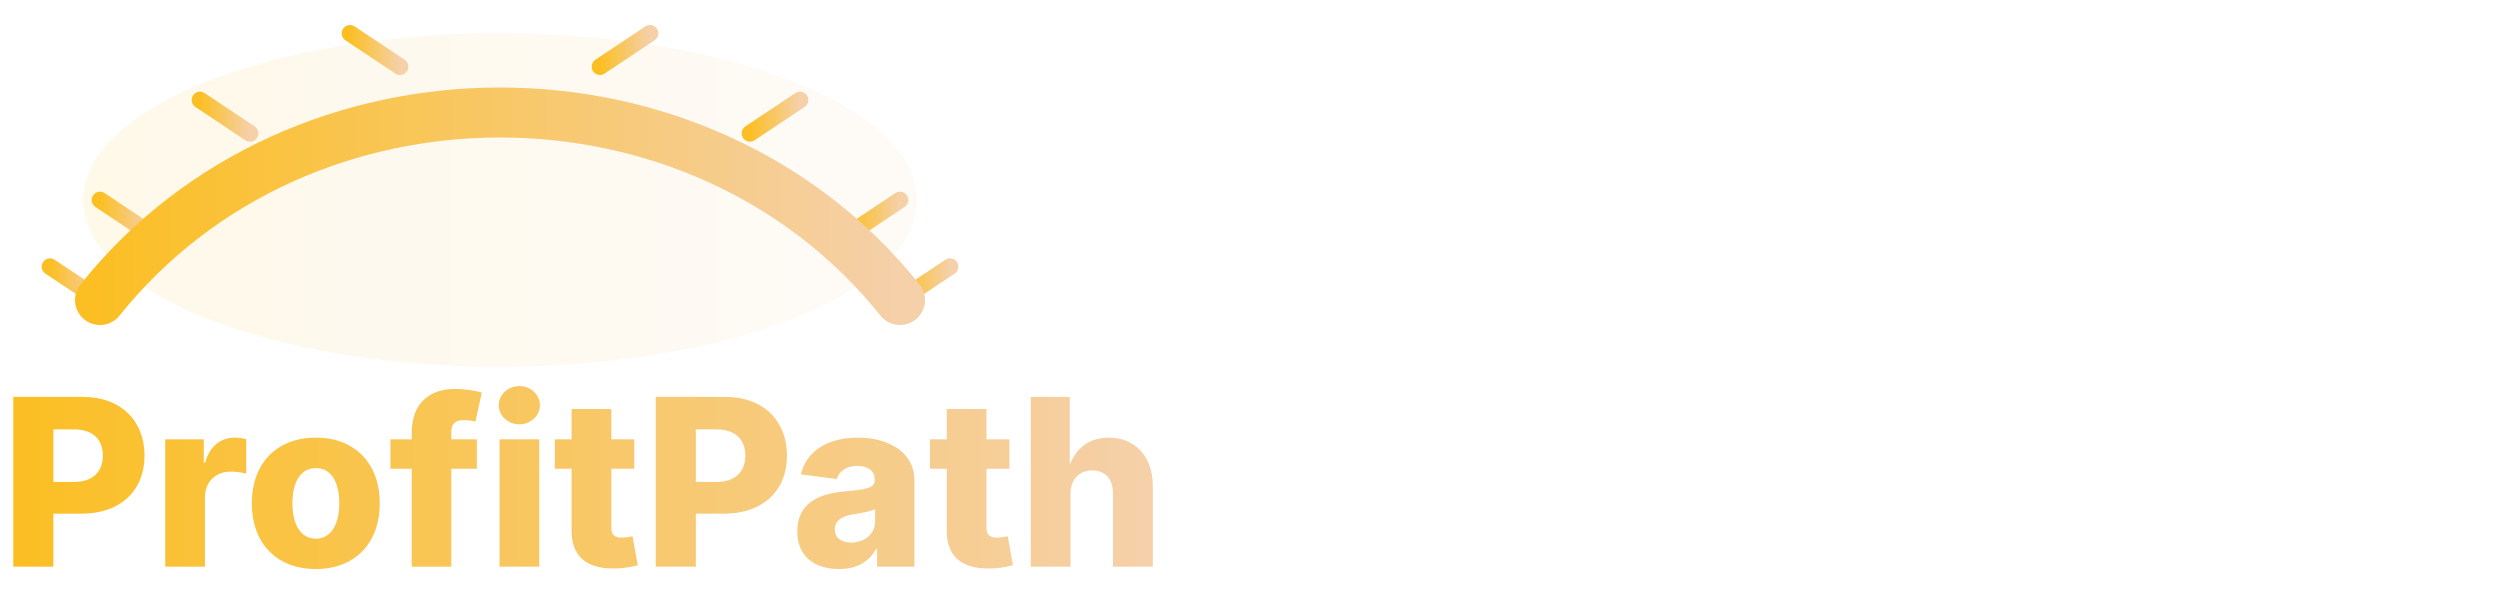
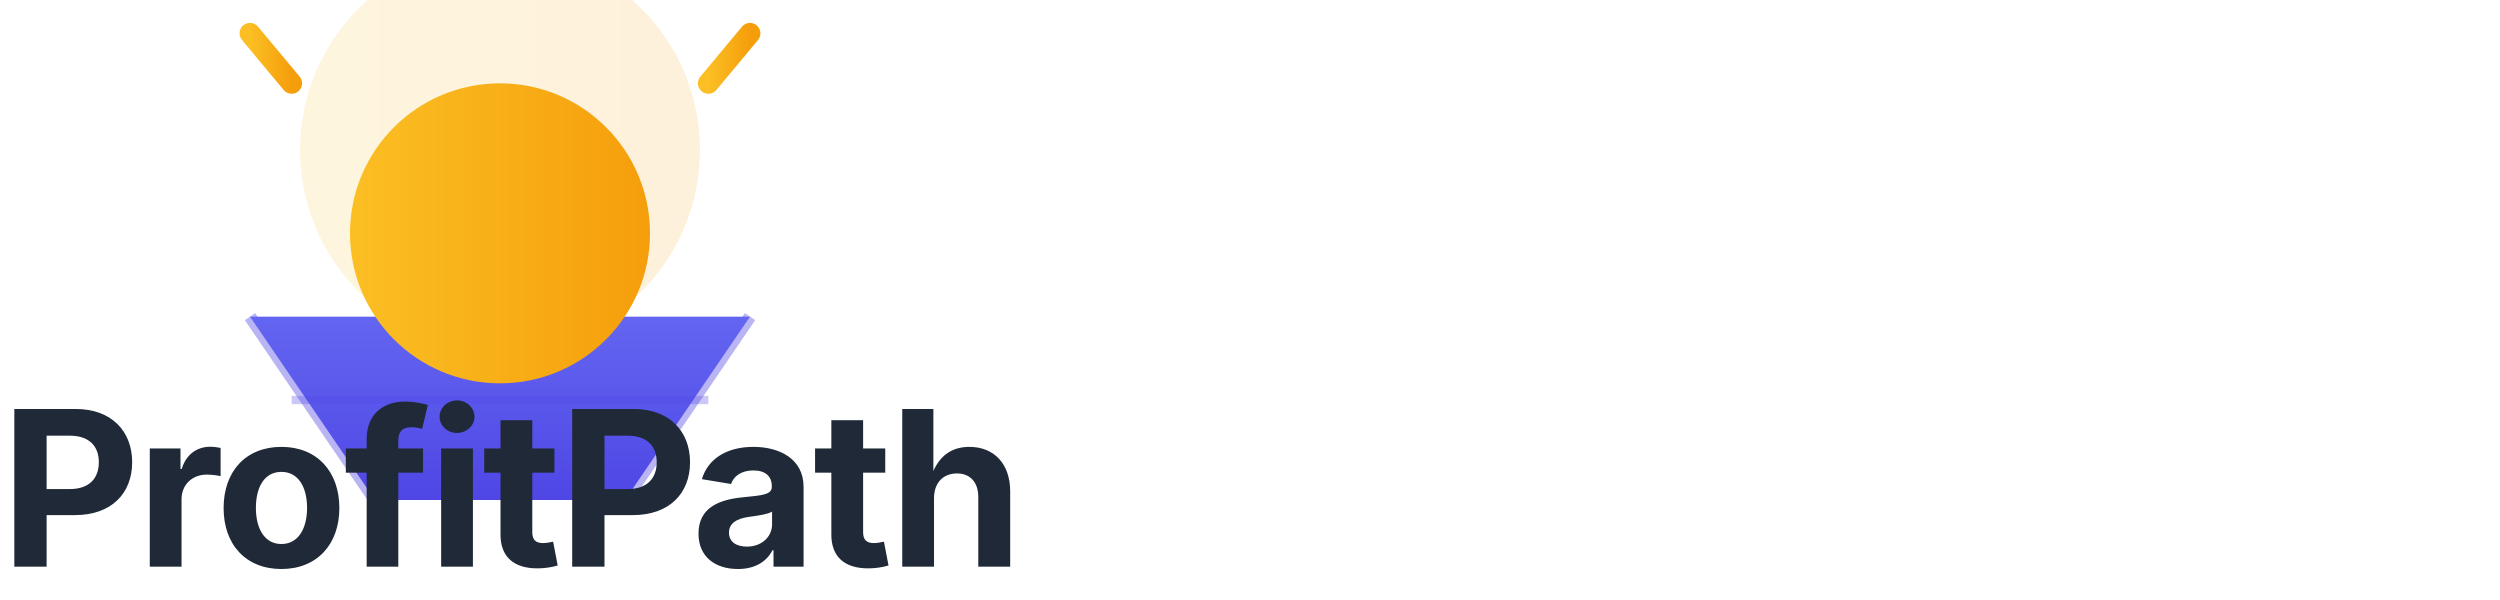
<svg xmlns="http://www.w3.org/2000/svg" viewBox="0 0 300 72" width="300" height="72" aria-hidden="true" focusable="false">
  <defs>
    <linearGradient id="sunGradient" x1="0" x2="1">
      <stop offset="0%" stop-color="#fbbf24" />
-       <stop offset="100%" stop-color="#f5d0a9" />
+       <stop offset="100%" stop-color="#f59e0b" />
+     </linearGradient>
+     <linearGradient id="pathGradient" x1="0" y1="0" x2="0" y2="1">
+       <stop offset="0%" stop-color="#6366f1" opacity="0.6" />
+       <stop offset="100%" stop-color="#4f46e5" opacity="0.2" />
    </linearGradient>
  </defs>
-   <g transform="translate(0,0)">
-     <ellipse cx="60" cy="24" rx="50" ry="20" fill="url(#sunGradient)" opacity="0.1" />
-     <line x1="12" y1="36" x2="6" y2="32" stroke="url(#sunGradient)" stroke-width="2" stroke-linecap="round" />
-     <line x1="18" y1="28" x2="12" y2="24" stroke="url(#sunGradient)" stroke-width="2" stroke-linecap="round" />
-     <line x1="30" y1="16" x2="24" y2="12" stroke="url(#sunGradient)" stroke-width="2" stroke-linecap="round" />
-     <line x1="48" y1="8" x2="42" y2="4" stroke="url(#sunGradient)" stroke-width="2" stroke-linecap="round" />
-     <line x1="72" y1="8" x2="78" y2="4" stroke="url(#sunGradient)" stroke-width="2" stroke-linecap="round" />
-     <line x1="90" y1="16" x2="96" y2="12" stroke="url(#sunGradient)" stroke-width="2" stroke-linecap="round" />
-     <line x1="102" y1="28" x2="108" y2="24" stroke="url(#sunGradient)" stroke-width="2" stroke-linecap="round" />
-     <line x1="108" y1="36" x2="114" y2="32" stroke="url(#sunGradient)" stroke-width="2" stroke-linecap="round" />
-     <path d="M12 36 C36 6, 84 6, 108 36" fill="none" stroke="url(#sunGradient)" stroke-width="6" stroke-linecap="round" />
+   <g>
+     <path d="M30 38 L45 60" fill="none" stroke="#4f46e5" stroke-width="1.5" opacity="0.4" />
+     <path d="M90 38 L75 60" fill="none" stroke="#4f46e5" stroke-width="1.5" opacity="0.4" />
+     <polygon points="30,38 90,38 75,60 45,60" fill="url(#pathGradient)" />
+     <line x1="35" y1="48" x2="85" y2="48" stroke="#4f46e5" stroke-width="1" opacity="0.3" />
  </g>
-   <text x="0" y="68" font-family="Inter, system-ui, -apple-system, 'Segoe UI', Roboto, 'Helvetica Neue', Arial" font-weight="800" font-size="28" fill="url(#sunGradient)">ProfitPath</text>
+   <g>
+     <circle cx="60" cy="18" r="24" fill="url(#sunGradient)" opacity="0.15" />
+     <circle cx="60" cy="28" r="18" fill="url(#sunGradient)" />
+     <line x1="60" y1="6" x2="60" y2="0" stroke="url(#sunGradient)" stroke-width="2.5" stroke-linecap="round" />
+     <line x1="85" y1="10" x2="90" y2="4" stroke="url(#sunGradient)" stroke-width="2.5" stroke-linecap="round" />
+     <line x1="95" y1="28" x2="102" y2="28" stroke="url(#sunGradient)" stroke-width="2.5" stroke-linecap="round" />
+     <line x1="35" y1="10" x2="30" y2="4" stroke="url(#sunGradient)" stroke-width="2.5" stroke-linecap="round" />
+     <line x1="25" y1="28" x2="18" y2="28" stroke="url(#sunGradient)" stroke-width="2.5" stroke-linecap="round" />
+   </g>
+   <text x="0" y="68" font-family="Inter, system-ui, -apple-system, 'Segoe UI', Roboto, 'Helvetica Neue', Arial" font-weight="700" font-size="26" fill="#1f2937" letter-spacing="-0.5">ProfitPath</text>
</svg>
